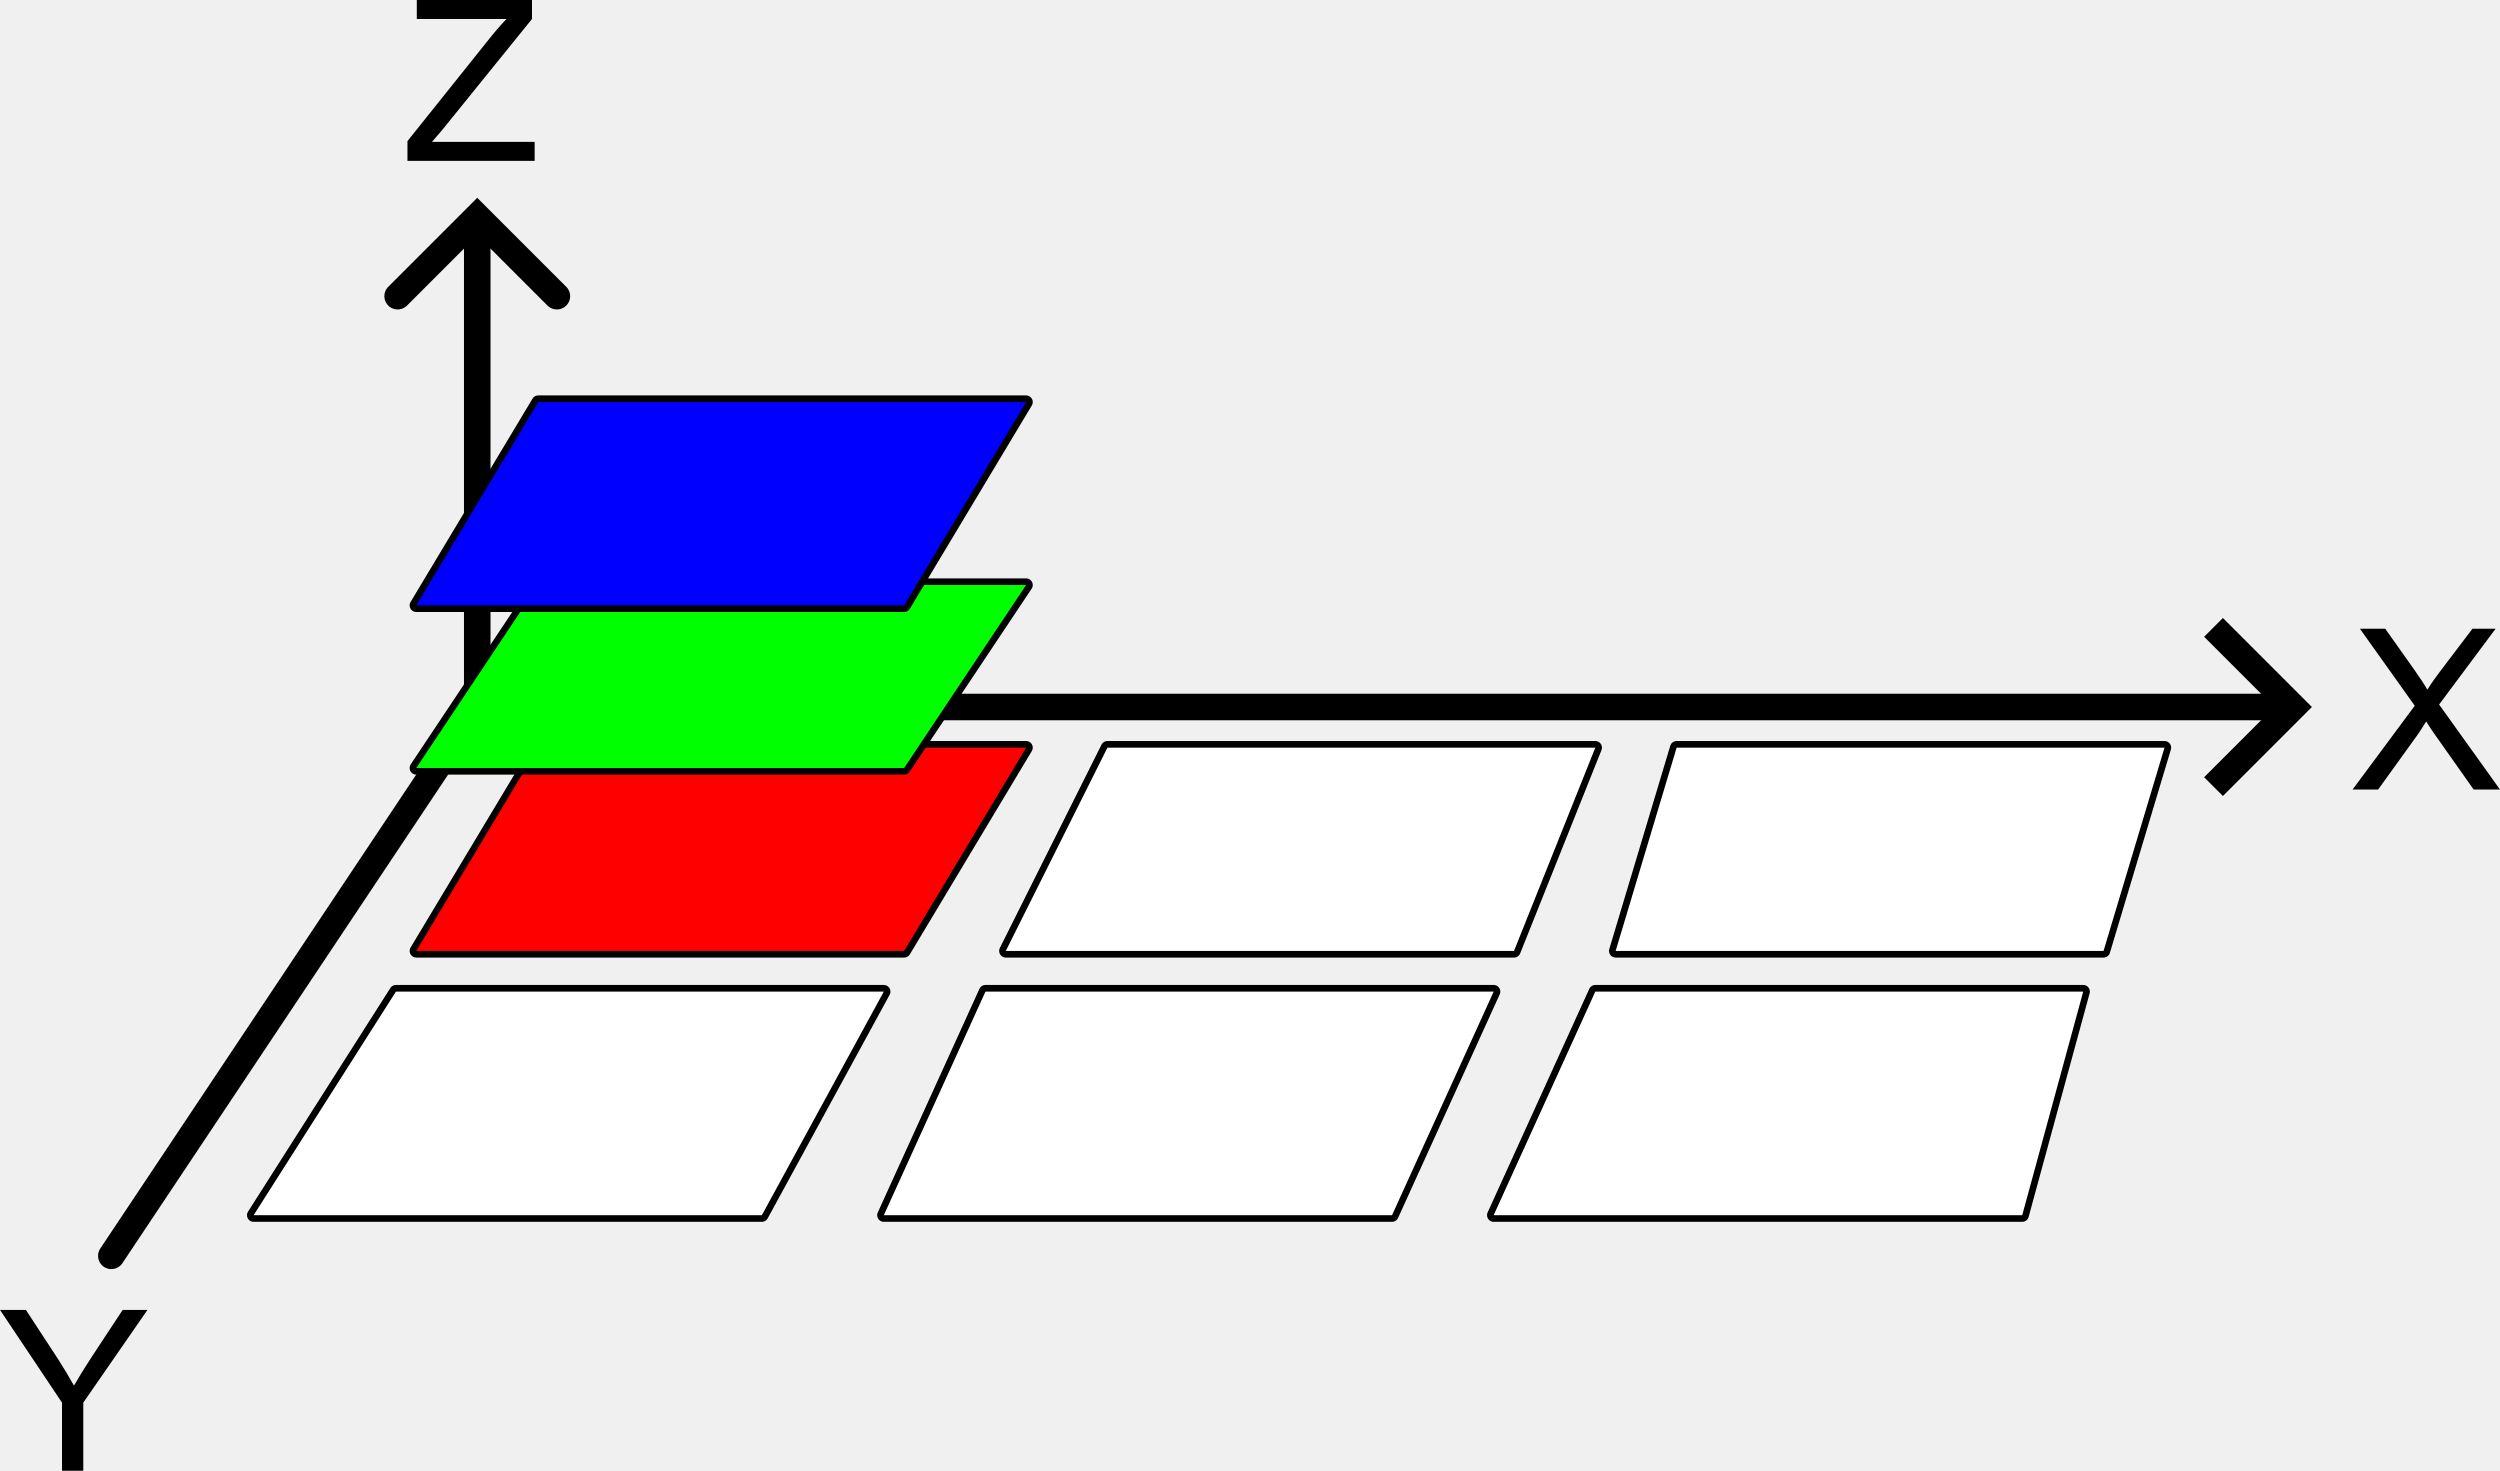
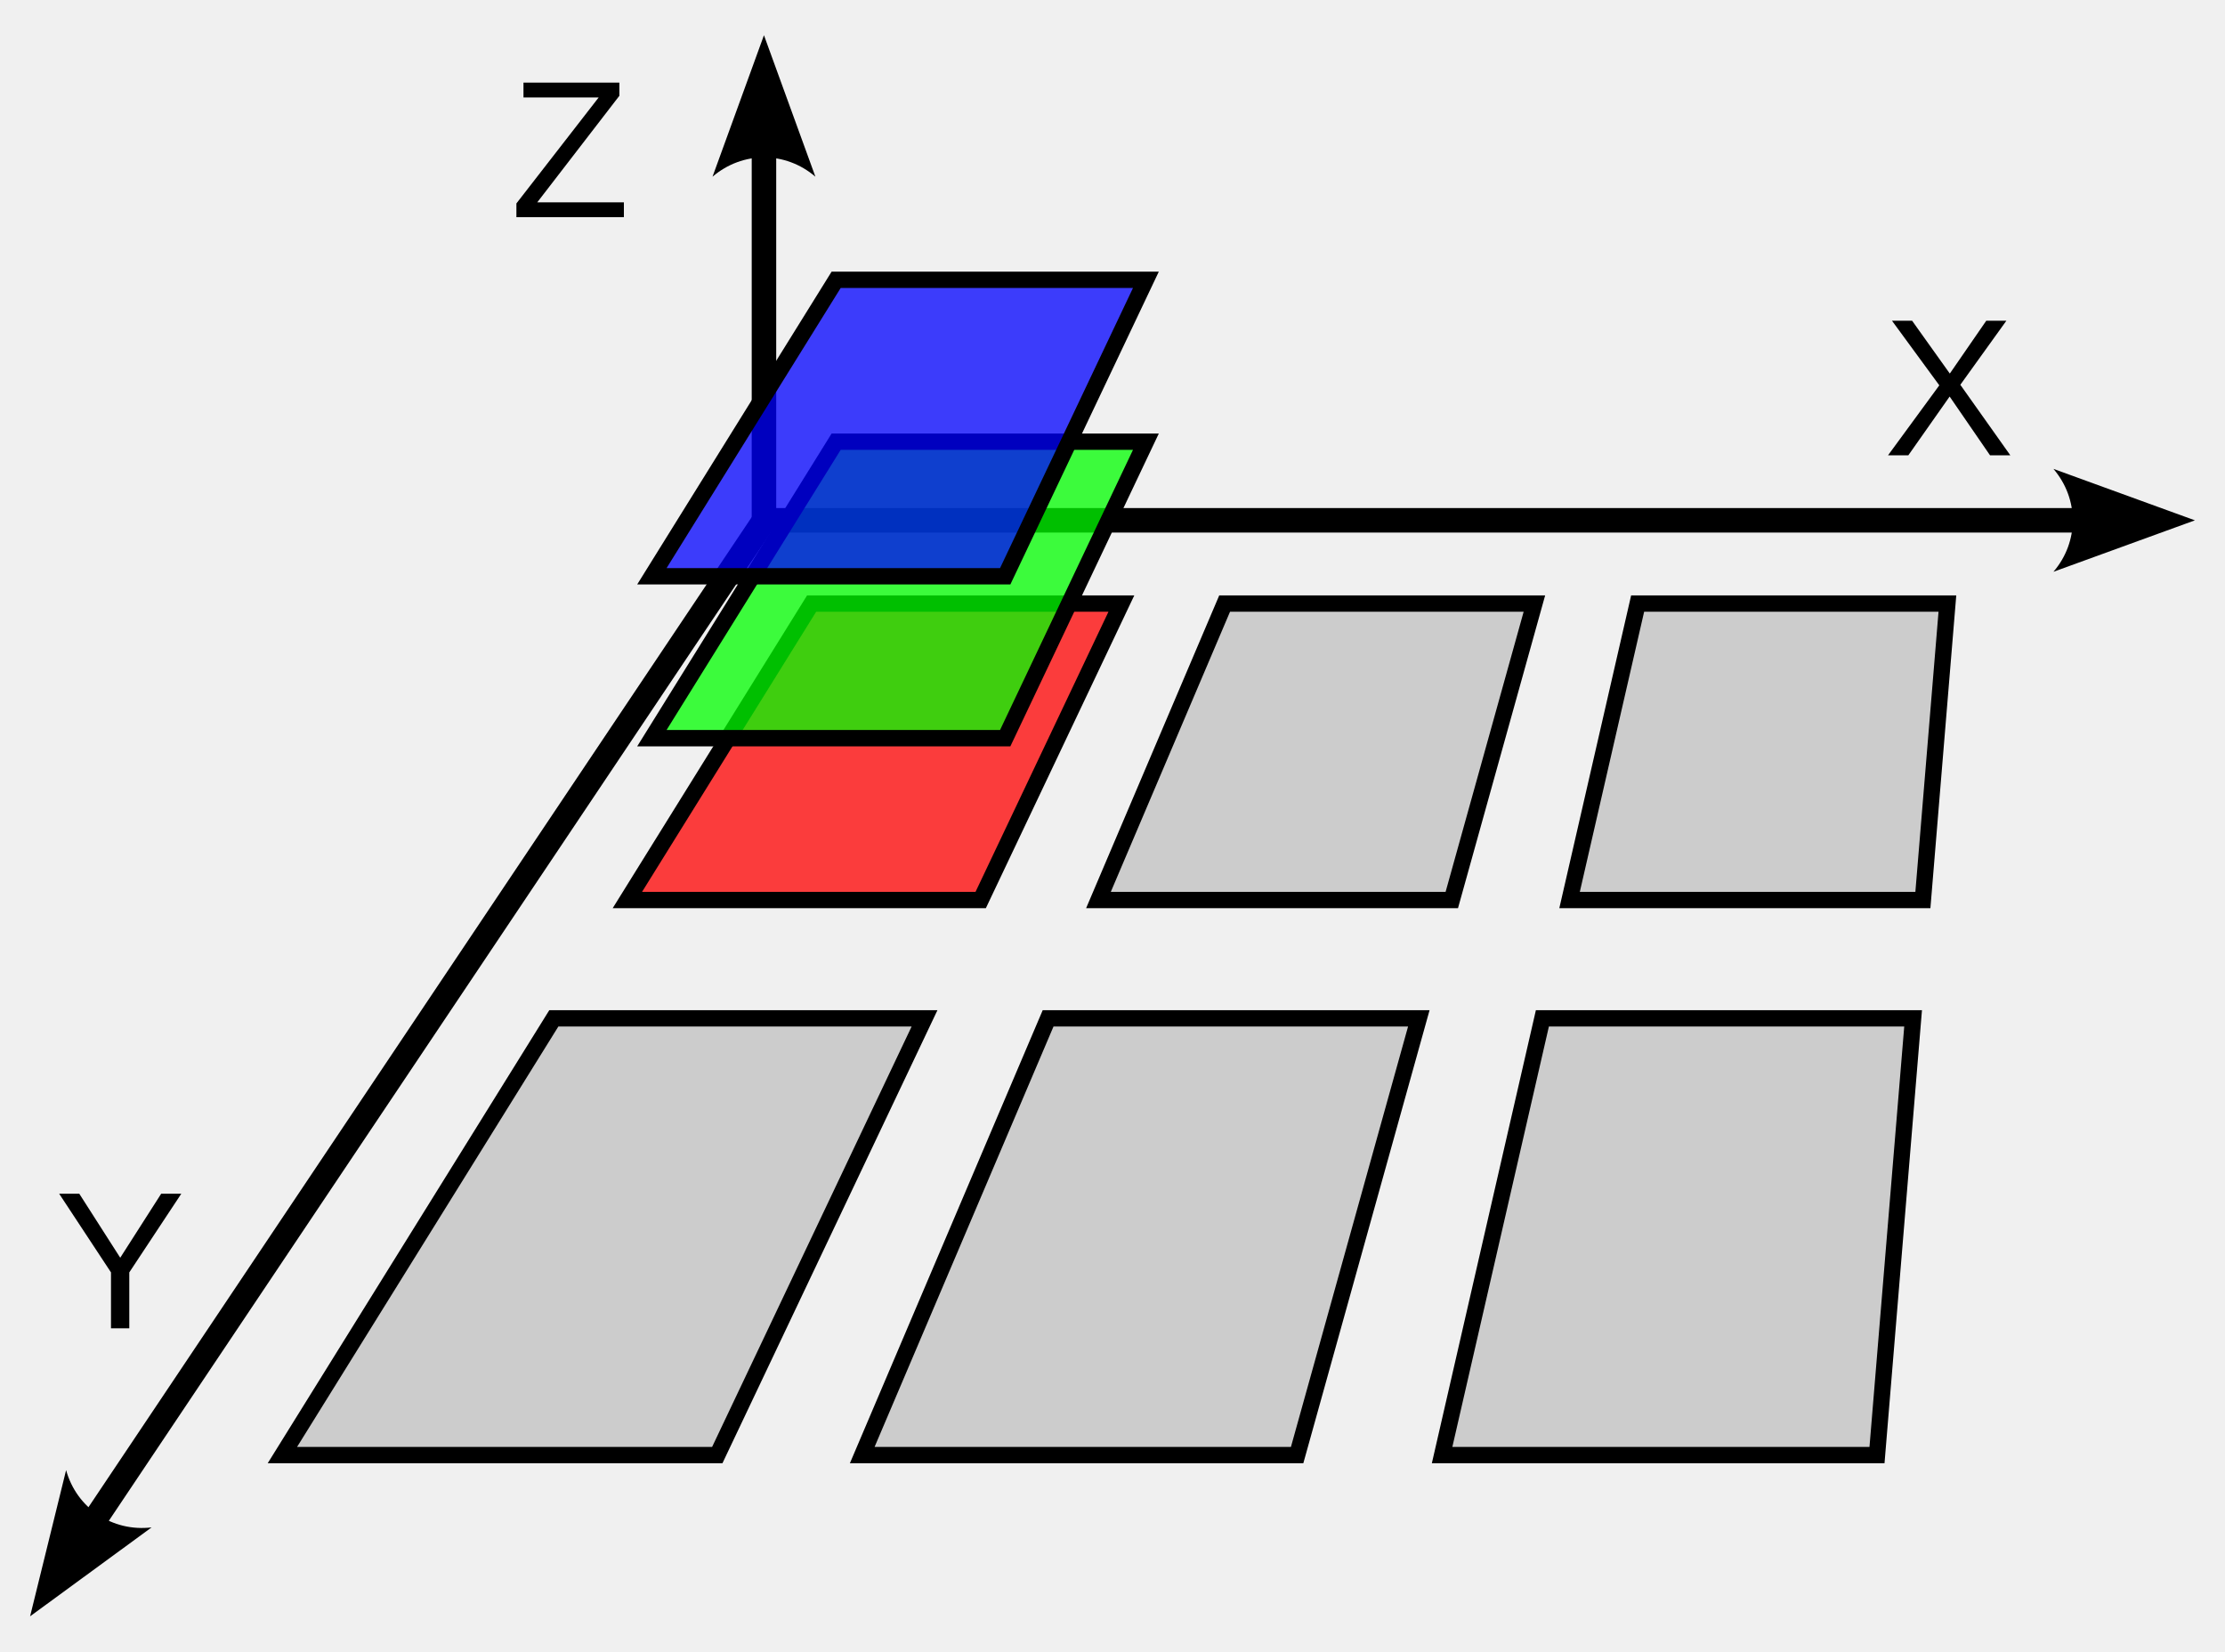
- <svg xmlns="http://www.w3.org/2000/svg" width="712.033" height="418.891" viewBox="0 0 188.392 110.831">
-   <defs>
-     <marker style="overflow:visible" id="b" refX="0" refY="0" orient="auto-start-reverse" markerWidth="1" markerHeight="1" viewBox="0 0 1 1" preserveAspectRatio="xMidYMid">
-       <path style="fill:none;stroke:context-stroke;stroke-width:1;stroke-linecap:round" d="M3-3 0 0l3 3" transform="rotate(180 .125 0)" />
+ <svg xmlns="http://www.w3.org/2000/svg" version="1.1" height="190" width="256" viewBox="0 0 192 142.5" id="svg15">
+   <defs id="defs1">
+     <marker style="overflow:visible" id="ConcaveTriangle" refX="0" refY="0" orient="auto-start-reverse" markerWidth="0.75" markerHeight="0.75" viewBox="0 0 1 1" preserveAspectRatio="xMidYMid">
+       <path transform="scale(0.7)" d="M -2,-4 9,0 -2,4 c 2,-2.33 2,-5.66 0,-8 z" style="fill:context-stroke;fill-rule:evenodd;stroke:none" id="path26" />
    </marker>
-     <marker style="overflow:visible" id="a" refX="0" refY="0" orient="auto-start-reverse" markerWidth="1" markerHeight="1" viewBox="0 0 1 1" preserveAspectRatio="xMidYMid">
-       <path style="fill:none;stroke:context-stroke;stroke-width:1;stroke-linecap:butt" d="M3-3 0 0l3 3" transform="rotate(180 .125 0)" />
+     <marker style="overflow:visible" id="marker25" refX="0" refY="0" orient="auto-start-reverse" markerWidth="0.75" markerHeight="0.75" viewBox="0 0 1 1" preserveAspectRatio="xMidYMid">
+       <path transform="scale(0.7)" d="M -2,-4 9,0 -2,4 c 2,-2.33 2,-5.66 0,-8 z" style="fill:context-stroke;fill-rule:evenodd;stroke:none" id="path25" />
    </marker>
  </defs>
-   <path style="fill:none;stroke:#000;stroke-width:2;stroke-linecap:round;stroke-linejoin:round;stroke-miterlimit:4;stroke-dasharray:none;stroke-opacity:1;marker-start:url(#a);marker-end:url(#ArrowWideRounded)" d="M184.187 69.497H47.848l-27.574 41.361" transform="translate(-11.884 -16.221)" />
-   <path style="fill:none;stroke:#000;stroke-width:2;stroke-linecap:round;stroke-linejoin:round;stroke-miterlimit:4;stroke-dasharray:none;stroke-opacity:1;marker-end:url(#b)" d="M47.848 69.497V33.04" transform="translate(-11.884 -16.221)" />
-   <path style="fill:red;fill-opacity:1;fill-rule:evenodd;stroke:none;stroke-width:1.608" d="M52.444 72.561h36.765L80.018 87.88H43.253Z" transform="translate(-11.884 -16.221)" />
-   <path style="fill:#0f0;fill-opacity:1;fill-rule:evenodd;stroke:none;stroke-width:1.608" d="M52.444 60.306h36.765l-9.191 13.787H43.253Z" transform="translate(-11.884 -16.221)" />
-   <path style="fill:#00f;fill-opacity:1;fill-rule:evenodd;stroke:none;stroke-width:1.608;stroke-dasharray:none" d="M52.444 46.519h36.765l-9.191 15.319H43.253Z" transform="translate(-11.884 -16.221)" />
-   <g style="paint-order:stroke fill markers">
-     <path style="fill:#fff;fill-opacity:1;stroke:#000;stroke-width:1;stroke-linecap:round;stroke-linejoin:round;stroke-miterlimit:4;stroke-dasharray:none;stroke-opacity:1;paint-order:stroke fill markers" d="M41.72 90.944h36.766l-9.191 16.85H30.997l10.724-16.85M86.146 90.944h38.297l-7.66 16.85H78.486l7.66-16.85M132.102 90.944h36.766l-4.596 16.85h-39.83l7.66-16.85" transform="translate(-11.884 -16.221)" />
-     <path style="fill:red;fill-opacity:1;stroke:#000;stroke-width:1;stroke-linecap:round;stroke-linejoin:round;stroke-miterlimit:4;stroke-dasharray:none;stroke-opacity:1;paint-order:stroke fill markers" d="M52.444 72.561h36.765L80.018 87.88H43.253l9.19-15.319" transform="translate(-11.884 -16.221)" />
-     <path style="fill:#fff;fill-opacity:1;stroke:#000;stroke-width:1;stroke-linecap:round;stroke-linejoin:round;stroke-miterlimit:4;stroke-dasharray:none;stroke-opacity:1;paint-order:stroke fill markers" d="M95.337 72.561h36.765l-6.127 15.319H87.677l7.66-15.319M138.23 72.561h36.765L170.4 87.88h-36.766l4.596-15.319" transform="translate(-11.884 -16.221)" />
-     <path style="fill:#0f0;fill-opacity:1;stroke:#000;stroke-width:1;stroke-linecap:round;stroke-linejoin:round;stroke-miterlimit:4;stroke-dasharray:none;stroke-opacity:1;paint-order:stroke fill markers" d="M52.444 60.306h36.765l-9.191 13.787H43.253l9.19-13.787" transform="translate(-11.884 -16.221)" />
-     <path style="fill:#00f;fill-opacity:1;stroke:#000;stroke-width:1;stroke-linecap:round;stroke-linejoin:round;stroke-miterlimit:4;stroke-dasharray:none;stroke-opacity:1;paint-order:stroke fill markers" d="M52.444 46.519h36.765l-9.191 15.319H43.253l9.19-15.32" transform="translate(-11.884 -16.221)" />
+   <g id="Фон" transform="translate(-38.22434,-140.5175)">
+     <g id="g28" transform="translate(0.7462544,-0.2772175)">
+       <path style="clip-rule:evenodd;fill:#c0c0c0;fill-opacity:0.75;fill-rule:evenodd;stroke:#000000;stroke-width:1.409;stroke-linecap:butt;stroke-linejoin:miter;stroke-dasharray:none" d="M 85.27,228.66 H 117.259 L 99.373,266.346 H 61.845 Z" id="path2" />
+       <path style="clip-rule:evenodd;fill:#c0c0c0;fill-opacity:0.75;fill-rule:evenodd;stroke:#000000;stroke-width:1.409;stroke-linecap:butt;stroke-linejoin:miter;stroke-dasharray:none" d="m 127.922,228.66 h 31.989 l -10.501,37.686 h -37.528 z" id="path3" />
+       <path style="clip-rule:evenodd;fill:#c0c0c0;fill-opacity:0.75;fill-rule:evenodd;stroke:#000000;stroke-width:1.409;stroke-linecap:butt;stroke-linejoin:miter;stroke-dasharray:none" d="m 170.575,228.66 h 31.989 l -3.116,37.686 h -37.528 z" id="path4" />
+       <path style="clip-rule:evenodd;fill:#ff0000;fill-opacity:0.75;fill-rule:evenodd;stroke:#000000;stroke-width:1.409;stroke-linecap:butt;stroke-linejoin:miter;stroke-dasharray:none" d="m 107.516,192.871 h 26.729 l -12.142,25.583 H 91.614 Z" id="path5" />
+       <path style="clip-rule:evenodd;fill:#c0c0c0;fill-opacity:0.75;fill-rule:evenodd;stroke:#000000;stroke-width:1.409;stroke-linecap:butt;stroke-linejoin:miter;stroke-dasharray:none" d="m 143.155,192.871 h 26.73 l -7.129,25.583 h -30.49 z" id="path6" />
+       <path style="clip-rule:evenodd;fill:#c0c0c0;fill-opacity:0.75;fill-rule:evenodd;stroke:#000000;stroke-width:1.409;stroke-linecap:butt;stroke-linejoin:miter;stroke-dasharray:none" d="m 178.794,192.871 h 26.729 l -2.115,25.583 h -30.489 z" id="path7" />
+       <path style="clip-rule:evenodd;fill:none;stroke:#000000;stroke-width:2.114;stroke-linecap:butt;stroke-linejoin:miter;stroke-dasharray:none;marker-start:url(#ConcaveTriangle);marker-end:url(#marker25)" d="M 216.893,185.691 H 103.432 l -57.797,86.267" id="path8" />
+       <path style="clip-rule:evenodd;fill:none;stroke:#000000;stroke-width:2.114;stroke-linecap:butt;stroke-linejoin:miter;stroke-dasharray:none;marker-end:url(#marker25)" d="M 103.402,185.775 V 153.822" id="path10" />
+       <path style="clip-rule:evenodd;fill:#00ff00;fill-opacity:0.75;fill-rule:evenodd;stroke:#000000;stroke-width:1.409;stroke-linecap:butt;stroke-linejoin:miter;stroke-dasharray:none" d="m 109.632,178.904 h 26.729 l -12.142,25.583 H 93.73 Z" id="path11" />
+       <path style="clip-rule:evenodd;fill:#0000ff;fill-opacity:0.75;fill-rule:evenodd;stroke:#000000;stroke-width:1.409;stroke-linecap:butt;stroke-linejoin:miter;stroke-dasharray:none" d="m 109.632,164.936 h 26.729 l -12.142,25.583 H 93.73 Z" id="path12" />
+       <text xml:space="preserve" style="font-size:16.912px;line-height:1.25;font-family:Arial;-inkscape-font-specification:'Arial, Normal';stroke-width:0.264" x="199.822" y="180.262" id="text26" transform="scale(1.001014,0.9989866)">
+         <tspan id="tspan26" x="199.822" y="180.262" style="stroke-width:0.264">X</tspan>
+       </text>
+       <text xml:space="preserve" style="font-size:16.912px;line-height:1.25;font-family:Arial;-inkscape-font-specification:'Arial, Normal';stroke-width:0.264" x="42.166" y="255.663" id="text27" transform="scale(1.001014,0.9989866)">
+         <tspan id="tspan27" x="42.166" y="255.663" style="stroke-width:0.264">Y</tspan>
+       </text>
+       <text xml:space="preserve" style="font-size:16.912px;line-height:1.25;font-family:Arial;-inkscape-font-specification:'Arial, Normal';stroke-width:0.264" x="81.425" y="159.699" id="text28" transform="scale(1.001014,0.9989866)">
+         <tspan id="tspan28" x="81.425" y="159.699" style="stroke-width:0.264">Z</tspan>
+       </text>
+     </g>
  </g>
-   <path d="m189.164 75.72 4.688-6.317-4.134-5.804h1.91l2.199 3.108q.686.968.976 1.489.405-.662.959-1.381l2.439-3.216h1.744l-4.258 5.713 4.59 6.408h-1.985l-3.051-4.325q-.257-.372-.53-.81-.405.662-.578.91l-3.043 4.225z" style="font-size:16.933px;line-height:125%;font-family:Arial;-inkscape-font-specification:'Arial, Normal';letter-spacing:0;word-spacing:0;stroke-width:1.608" aria-label="X" transform="translate(-11.884 -16.221)" />
-   <path d="M16.556 127.053v-5.135l-4.672-6.987h1.951l2.39 3.655q.661 1.025 1.232 2.05.546-.95 1.323-2.141l2.348-3.564h1.869l-4.837 6.987v5.135z" style="font-size:16.933px;line-height:125%;font-family:Arial;-inkscape-font-specification:'Arial, Normal';letter-spacing:0;word-spacing:0;stroke-width:1.608" aria-label="Y" transform="translate(-11.884 -16.221)" />
-   <path d="M42.589 28.342v-1.488l6.21-7.764q.66-.827 1.256-1.438h-6.763v-1.43h8.681v1.43L45.17 26.06l-.736.852h7.739v1.43z" style="font-size:16.933px;line-height:125%;font-family:Arial;-inkscape-font-specification:'Arial, Normal';letter-spacing:0;word-spacing:0;stroke-width:1.608" aria-label="Z" transform="translate(-11.884 -16.221)" />
</svg>
